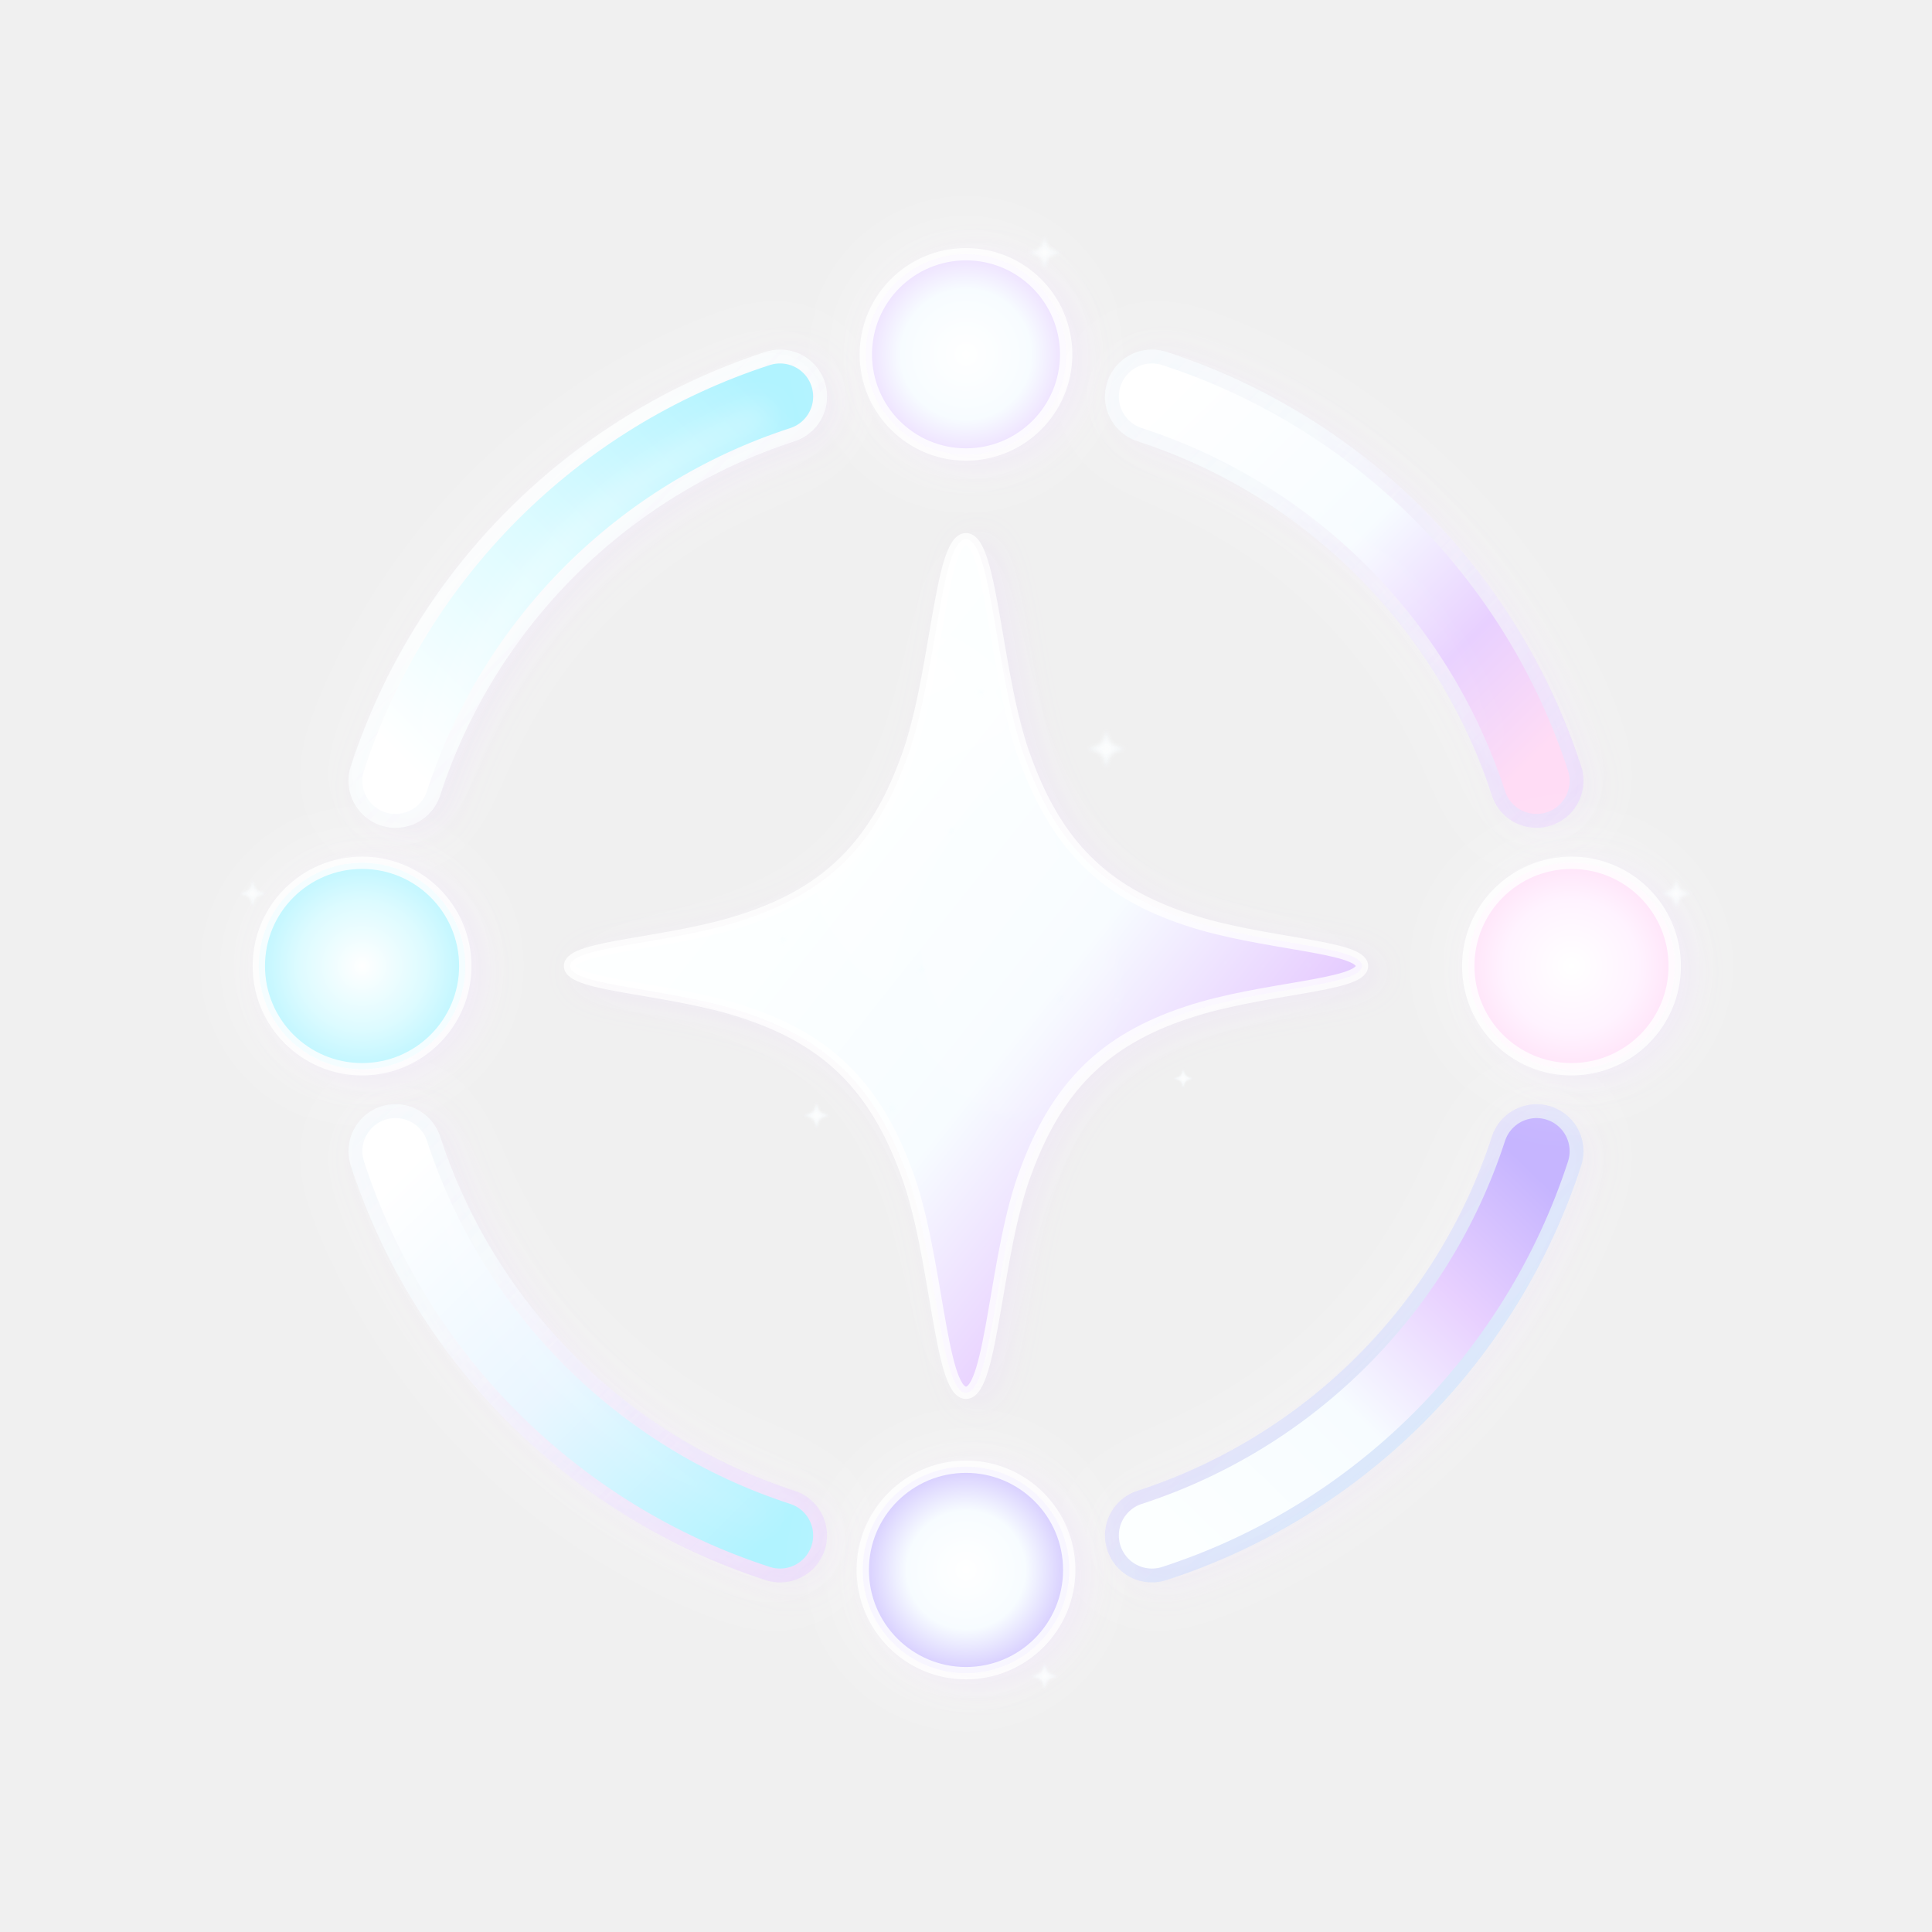
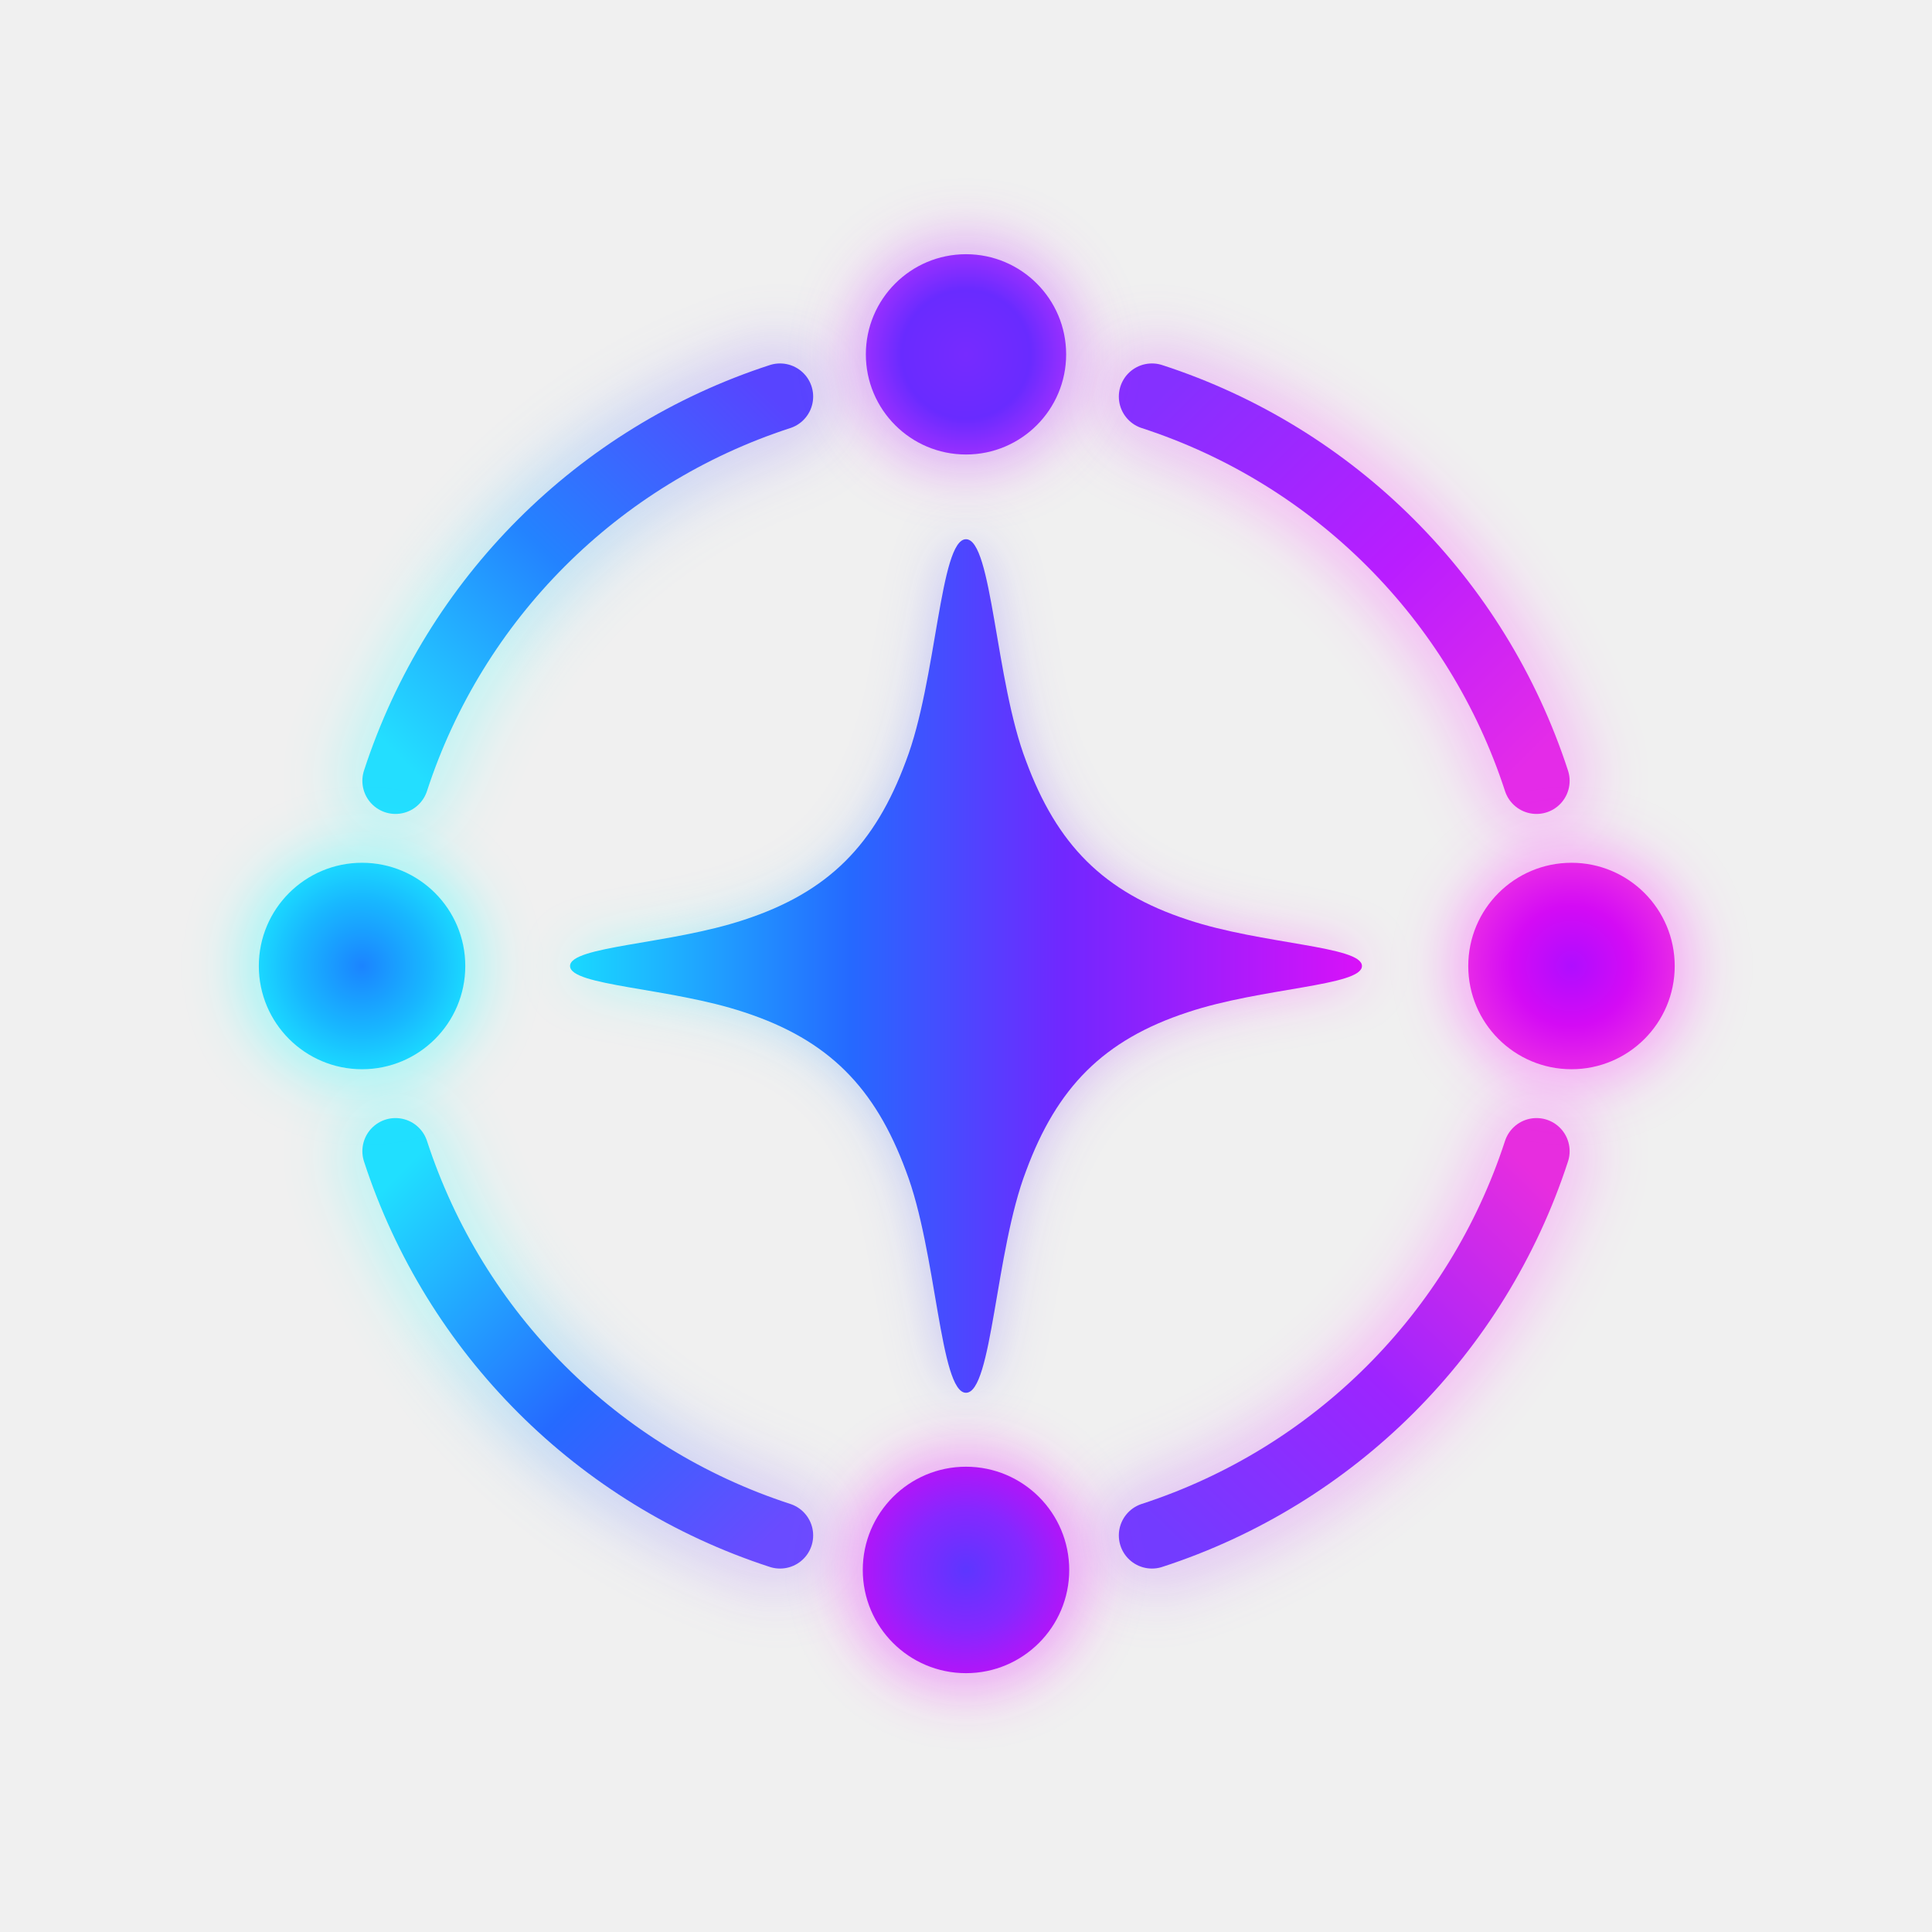
<svg xmlns="http://www.w3.org/2000/svg" width="1254" height="1254" viewBox="0 0 1254 1254" fill="none">
  <defs>
-     <radialGradient id="bgAura" cx="50%" cy="50%" r="58%">
-       <stop offset="0%" stop-color="#1C255B" stop-opacity="0.55" />
-       <stop offset="42%" stop-color="#0A122D" stop-opacity="0.32" />
-       <stop offset="100%" stop-color="#05060A" stop-opacity="0" />
-     </radialGradient>
-     <linearGradient id="gradStar" x1="396" y1="452" x2="858" y2="820" gradientUnits="userSpaceOnUse">
-       <stop offset="0%" stop-color="#FFFFFF" />
-       <stop offset="30%" stop-color="#FCFFFF" />
-       <stop offset="58%" stop-color="#F7FCFF" />
-       <stop offset="80%" stop-color="#E8D0FF" />
-       <stop offset="100%" stop-color="#C6B5FF" />
+     <linearGradient id="gradStar" x1="360" y1="627" x2="894" y2="627" gradientUnits="userSpaceOnUse">
+       <stop offset="0" stop-color="#19DFFF" />
+       <stop offset="0.36" stop-color="#2569FF" />
+       <stop offset="0.62" stop-color="#7127FF" />
+       <stop offset="1" stop-color="#DE10F8" />
    </linearGradient>
-     <radialGradient id="gradStarGlow" cx="50%" cy="50%" r="66%">
-       <stop offset="0%" stop-color="#FFFFFF" stop-opacity="0.95" />
-       <stop offset="42%" stop-color="#DDFBFF" stop-opacity="0.56" />
-       <stop offset="76%" stop-color="#C6B5FF" stop-opacity="0.26" />
-       <stop offset="100%" stop-color="#FFDCF5" stop-opacity="0" />
-     </radialGradient>
    <linearGradient id="gradArcTL" x1="278" y1="510" x2="514" y2="270" gradientUnits="userSpaceOnUse">
-       <stop offset="0%" stop-color="#FFFFFF" />
-       <stop offset="48%" stop-color="#DDFBFF" />
-       <stop offset="100%" stop-color="#B1F3FF" />
+       <stop offset="0" stop-color="#23DEFF" />
+       <stop offset="0.48" stop-color="#2383FF" />
+       <stop offset="1" stop-color="#5844FF" />
    </linearGradient>
    <linearGradient id="gradArcTR" x1="740" y1="270" x2="978" y2="510" gradientUnits="userSpaceOnUse">
-       <stop offset="0%" stop-color="#FFFFFF" />
-       <stop offset="46%" stop-color="#F7FCFF" />
-       <stop offset="75%" stop-color="#E8D0FF" />
-       <stop offset="100%" stop-color="#FFDCF5" />
+       <stop offset="0" stop-color="#8530FF" />
+       <stop offset="0.55" stop-color="#B91DFF" />
+       <stop offset="1" stop-color="#E42BE8" />
    </linearGradient>
    <linearGradient id="gradArcBR" x1="745" y1="984" x2="978" y2="744" gradientUnits="userSpaceOnUse">
-       <stop offset="0%" stop-color="#FCFFFF" />
-       <stop offset="42%" stop-color="#F7FCFF" />
-       <stop offset="72%" stop-color="#E8D0FF" />
-       <stop offset="100%" stop-color="#C6B5FF" />
+       <stop offset="0" stop-color="#733BFF" />
+       <stop offset="0.5" stop-color="#9D24FF" />
+       <stop offset="1" stop-color="#E72DDF" />
    </linearGradient>
    <linearGradient id="gradArcBL" x1="277" y1="744" x2="514" y2="984" gradientUnits="userSpaceOnUse">
-       <stop offset="0%" stop-color="#FFFFFF" />
-       <stop offset="50%" stop-color="#EAF6FF" />
-       <stop offset="100%" stop-color="#B1F3FF" />
+       <stop offset="0" stop-color="#20DFFF" />
+       <stop offset="0.55" stop-color="#256AFF" />
+       <stop offset="1" stop-color="#6A4BFF" />
    </linearGradient>
-     <linearGradient id="gradArcRim" x1="226" y1="219" x2="1046" y2="1032" gradientUnits="userSpaceOnUse">
-       <stop offset="0%" stop-color="#FFFFFF" stop-opacity="0.98" />
-       <stop offset="42%" stop-color="#F7FCFF" stop-opacity="0.82" />
-       <stop offset="70%" stop-color="#E8D0FF" stop-opacity="0.66" />
-       <stop offset="100%" stop-color="#B1F3FF" stop-opacity="0.72" />
-     </linearGradient>
-     <radialGradient id="gradCircleTop" cx="0" cy="0" r="1" gradientUnits="userSpaceOnUse" gradientTransform="translate(627 230) rotate(45) scale(78)">
-       <stop offset="0%" stop-color="#FFFFFF" />
-       <stop offset="54%" stop-color="#F7FCFF" />
-       <stop offset="100%" stop-color="#E8D0FF" />
+     <radialGradient id="gradCircleTop" cx="0" cy="0" r="1" gradientUnits="userSpaceOnUse" gradientTransform="translate(627 230) rotate(45) scale(76)">
+       <stop offset="0" stop-color="#762BFF" />
+       <stop offset="0.55" stop-color="#692BFF" />
+       <stop offset="1" stop-color="#AD31FF" />
    </radialGradient>
-     <radialGradient id="gradCircleLeft" cx="0" cy="0" r="1" gradientUnits="userSpaceOnUse" gradientTransform="translate(235 627) rotate(45) scale(80)">
-       <stop offset="0%" stop-color="#FFFFFF" />
-       <stop offset="52%" stop-color="#DDFBFF" />
-       <stop offset="100%" stop-color="#B1F3FF" />
+     <radialGradient id="gradCircleLeft" cx="0" cy="0" r="1" gradientUnits="userSpaceOnUse" gradientTransform="translate(235 627) rotate(45) scale(78)">
+       <stop offset="0" stop-color="#1B84FF" />
+       <stop offset="0.55" stop-color="#18B7FF" />
+       <stop offset="1" stop-color="#1CE6FF" />
    </radialGradient>
-     <radialGradient id="gradCircleRight" cx="0" cy="0" r="1" gradientUnits="userSpaceOnUse" gradientTransform="translate(1020 627) rotate(45) scale(80)">
-       <stop offset="0%" stop-color="#FFFFFF" />
-       <stop offset="54%" stop-color="#FFF3FF" />
-       <stop offset="100%" stop-color="#FFDCF5" />
+     <radialGradient id="gradCircleRight" cx="0" cy="0" r="1" gradientUnits="userSpaceOnUse" gradientTransform="translate(1020 627) rotate(45) scale(78)">
+       <stop offset="0" stop-color="#B00DFF" />
+       <stop offset="0.5" stop-color="#D40BF5" />
+       <stop offset="1" stop-color="#EE34E2" />
    </radialGradient>
-     <radialGradient id="gradCircleBottom" cx="0" cy="0" r="1" gradientUnits="userSpaceOnUse" gradientTransform="translate(627 1019) rotate(45) scale(80)">
-       <stop offset="0%" stop-color="#FFFFFF" />
-       <stop offset="48%" stop-color="#F7FCFF" />
-       <stop offset="100%" stop-color="#C6B5FF" />
+     <radialGradient id="gradCircleBottom" cx="0" cy="0" r="1" gradientUnits="userSpaceOnUse" gradientTransform="translate(627 1019) rotate(45) scale(78)">
+       <stop offset="0" stop-color="#5D36FF" />
+       <stop offset="0.5" stop-color="#8528FF" />
+       <stop offset="1" stop-color="#C20EF6" />
    </radialGradient>
-     <linearGradient id="starGloss" x1="510" y1="410" x2="660" y2="725" gradientUnits="userSpaceOnUse">
-       <stop offset="0%" stop-color="#FFFFFF" stop-opacity="0.96" />
-       <stop offset="44%" stop-color="#FFFFFF" stop-opacity="0.36" />
-       <stop offset="100%" stop-color="#FFFFFF" stop-opacity="0" />
-     </linearGradient>
-     <linearGradient id="orbitGloss" x1="308" y1="309" x2="894" y2="889" gradientUnits="userSpaceOnUse">
-       <stop offset="0%" stop-color="#FFFFFF" stop-opacity="0.90" />
-       <stop offset="36%" stop-color="#FFFFFF" stop-opacity="0.34" />
-       <stop offset="100%" stop-color="#FFFFFF" stop-opacity="0" />
-     </linearGradient>
-     <filter id="glowSoft" x="-65%" y="-65%" width="230%" height="230%" color-interpolation-filters="sRGB">
-       <feGaussianBlur stdDeviation="18" result="blur" />
-       <feColorMatrix in="blur" type="matrix" values="0.96 0 0 0 0.72  0 1.08 0 0 0.88  0 0 1.24 0 1  0 0 0 .72 0" result="coloredBlur" />
+     <filter id="glowSoft" x="-60%" y="-60%" width="220%" height="220%" color-interpolation-filters="sRGB">
+       <feGaussianBlur stdDeviation="17" result="blur" />
+       <feColorMatrix in="blur" type="matrix" values="1.35 0 0 0 0  0 1.35 0 0 0  0 0 1.35 0 0  0 0 0 .8 0" result="coloredBlur" />
      <feMerge>
        <feMergeNode in="coloredBlur" />
      </feMerge>
    </filter>
-     <filter id="glowArc" x="-65%" y="-65%" width="230%" height="230%" color-interpolation-filters="sRGB">
-       <feGaussianBlur stdDeviation="22" result="blur" />
-       <feColorMatrix in="blur" type="matrix" values="0.85 0 0 0 0.45  0 1.05 0 0 0.82  0 0 1.25 0 1  0 0 0 .74 0" />
+     <filter id="glowArc" x="-60%" y="-60%" width="220%" height="220%" color-interpolation-filters="sRGB">
+       <feGaussianBlur stdDeviation="19" result="blur" />
+       <feColorMatrix in="blur" type="matrix" values="1.6 0 0 0 0  0 1.45 0 0 0  0 0 1.65 0 0  0 0 0 .7 0" />
    </filter>
-     <filter id="dropPearl" x="-35%" y="-35%" width="170%" height="170%" color-interpolation-filters="sRGB">
-       <feDropShadow dx="0" dy="10" stdDeviation="12" flood-color="#1C255B" flood-opacity="0.55" />
-       <feDropShadow dx="-8" dy="-5" stdDeviation="11" flood-color="#B1F3FF" flood-opacity="0.28" />
-       <feDropShadow dx="8" dy="4" stdDeviation="10" flood-color="#E8D0FF" flood-opacity="0.22" />
-     </filter>
-     <filter id="glossBlur" x="-40%" y="-40%" width="180%" height="180%">
-       <feGaussianBlur stdDeviation="9" />
-     </filter>
-     <filter id="microBlur" x="-20%" y="-20%" width="140%" height="140%">
-       <feGaussianBlur stdDeviation="1.2" />
-     </filter>
-     <pattern id="microSparkles" width="92" height="92" patternUnits="userSpaceOnUse" patternTransform="rotate(12)">
-       <circle cx="16" cy="24" r="1.5" fill="#FFFFFF" fill-opacity="0.34" />
-       <circle cx="41" cy="68" r="1.1" fill="#FFFFFF" fill-opacity="0.18" />
-       <circle cx="72" cy="31" r="1.7" fill="#DDFBFF" fill-opacity="0.36" />
-       <circle cx="59" cy="12" r="0.9" fill="#FFF3FF" fill-opacity="0.24" />
-       <circle cx="12" cy="75" r="1.0" fill="#FFFFFF" fill-opacity="0.16" />
-       <circle cx="80" cy="78" r="1.2" fill="#FFFFFF" fill-opacity="0.20" />
-     </pattern>
-     <radialGradient id="sparkleGrad" cx="50%" cy="50%" r="60%">
-       <stop offset="0%" stop-color="#FFFFFF" stop-opacity="1" />
-       <stop offset="64%" stop-color="#F7FCFF" stop-opacity="0.78" />
-       <stop offset="100%" stop-color="#E8D0FF" stop-opacity="0" />
-     </radialGradient>
-     <g id="spark4">
-       <path d="M0,-11 C2.2,-2.4 2.2,-2.4 11,0 C2.2,2.4 2.2,2.4 0,11 C-2.2,2.4 -2.2,2.4 -11,0 C-2.2,-2.4 -2.2,-2.4 0,-11 Z" fill="url(#sparkleGrad)" />
-     </g>
-     <clipPath id="clipStar">
-       <path d="M 627 350                C 644 350 646 442 666 494                C 686 548 716 579 771 597                C 819 613 884 614 884 627                C 884 640 819 641 771 657                C 716 675 686 706 666 760                C 646 812 644 904 627 904                C 610 904 608 812 588 760                C 568 706 538 675 483 657                C 435 641 370 640 370 627                C 370 614 435 613 483 597                C 538 579 568 548 588 494                C 608 442 610 350 627 350 Z" />
-     </clipPath>
  </defs>
  <g stroke-linecap="round" stroke-linejoin="round">
-     <path d="M 506.3 257.4 A 389 389 0 0 0 256.7 506.8" stroke="url(#gradArcTL)" stroke-width="84" opacity="0.34" filter="url(#glowArc)" />
-     <path d="M 747.7 257.4 A 389 389 0 0 1 997.3 506.8" stroke="url(#gradArcTR)" stroke-width="84" opacity="0.34" filter="url(#glowArc)" />
-     <path d="M 997.3 747.2 A 389 389 0 0 1 747.7 996.6" stroke="url(#gradArcBR)" stroke-width="84" opacity="0.34" filter="url(#glowArc)" />
-     <path d="M 256.7 747.2 A 389 389 0 0 0 506.3 996.6" stroke="url(#gradArcBL)" stroke-width="84" opacity="0.34" filter="url(#glowArc)" />
-   </g>
-   <g stroke="url(#gradArcRim)" stroke-width="61" stroke-linecap="round" stroke-linejoin="round" opacity="0.86" filter="url(#dropPearl)">
-     <path d="M 506.3 257.4 A 389 389 0 0 0 256.7 506.8" />
-     <path d="M 747.7 257.4 A 389 389 0 0 1 997.3 506.8" />
-     <path d="M 997.3 747.2 A 389 389 0 0 1 747.7 996.6" />
-     <path d="M 256.7 747.2 A 389 389 0 0 0 506.3 996.6" />
+     <path d="M 506.3 257.4 A 389 389 0 0 0 256.7 506.8" stroke="url(#gradArcTL)" stroke-width="72" opacity="0.38" filter="url(#glowArc)" />
+     <path d="M 747.7 257.4 A 389 389 0 0 1 997.3 506.8" stroke="url(#gradArcTR)" stroke-width="72" opacity="0.38" filter="url(#glowArc)" />
+     <path d="M 997.3 747.2 A 389 389 0 0 1 747.7 996.6" stroke="url(#gradArcBR)" stroke-width="72" opacity="0.38" filter="url(#glowArc)" />
+     <path d="M 256.7 747.2 A 389 389 0 0 0 506.3 996.6" stroke="url(#gradArcBL)" stroke-width="72" opacity="0.38" filter="url(#glowArc)" />
  </g>
  <g stroke-width="43" stroke-linecap="round" stroke-linejoin="round">
    <path d="M 506.3 257.4 A 389 389 0 0 0 256.7 506.8" stroke="url(#gradArcTL)" />
    <path d="M 747.7 257.4 A 389 389 0 0 1 997.3 506.8" stroke="url(#gradArcTR)" />
    <path d="M 997.3 747.2 A 389 389 0 0 1 747.7 996.6" stroke="url(#gradArcBR)" />
    <path d="M 256.7 747.2 A 389 389 0 0 0 506.3 996.6" stroke="url(#gradArcBL)" />
  </g>
-   <g stroke="url(#orbitGloss)" stroke-width="12" stroke-linecap="round" stroke-linejoin="round" opacity="0.54" filter="url(#glossBlur)">
-     <path d="M 494 270 A 389 389 0 0 0 281 480" />
-     <path d="M 760 270 A 389 389 0 0 1 965 480" />
-     <path d="M 281 774 A 389 389 0 0 0 494 984" />
-   </g>
-   <circle cx="627" cy="230" r="82" fill="url(#gradCircleTop)" opacity="0.48" filter="url(#glowSoft)" />
-   <circle cx="235" cy="627" r="84" fill="url(#gradCircleLeft)" opacity="0.48" filter="url(#glowSoft)" />
-   <circle cx="1020" cy="627" r="84" fill="url(#gradCircleRight)" opacity="0.48" filter="url(#glowSoft)" />
-   <circle cx="627" cy="1019" r="84" fill="url(#gradCircleBottom)" opacity="0.48" filter="url(#glowSoft)" />
-   <g stroke="#FFFFFF" stroke-width="8" stroke-opacity="0.82" filter="url(#dropPearl)">
+   <circle cx="627" cy="230" r="78" fill="url(#gradCircleTop)" opacity="0.43" filter="url(#glowSoft)" />
+   <circle cx="235" cy="627" r="80" fill="url(#gradCircleLeft)" opacity="0.43" filter="url(#glowSoft)" />
+   <circle cx="1020" cy="627" r="80" fill="url(#gradCircleRight)" opacity="0.43" filter="url(#glowSoft)" />
+   <circle cx="627" cy="1019" r="80" fill="url(#gradCircleBottom)" opacity="0.43" filter="url(#glowSoft)" />
+   <g>
    <circle cx="627" cy="230" r="65" fill="url(#gradCircleTop)" />
    <circle cx="235" cy="627" r="67" fill="url(#gradCircleLeft)" />
    <circle cx="1020" cy="627" r="67" fill="url(#gradCircleRight)" />
    <circle cx="627" cy="1019" r="67" fill="url(#gradCircleBottom)" />
  </g>
-   <g opacity="0.86">
-     <g transform="translate(678 164) scale(1.0)" filter="url(#microBlur)">
-       <use href="#spark4" />
-     </g>
-     <g transform="translate(164 580) scale(0.8)" filter="url(#microBlur)">
-       <use href="#spark4" />
-     </g>
-     <g transform="translate(1088 580) scale(0.9)" filter="url(#microBlur)">
-       <use href="#spark4" />
-     </g>
-     <g transform="translate(678 1088) scale(0.8)" filter="url(#microBlur)">
-       <use href="#spark4" />
-     </g>
-   </g>
-   <path d="M 627 350            C 644 350 646 442 666 494            C 686 548 716 579 771 597            C 819 613 884 614 884 627            C 884 640 819 641 771 657            C 716 675 686 706 666 760            C 646 812 644 904 627 904            C 610 904 608 812 588 760            C 568 706 538 675 483 657            C 435 641 370 640 370 627            C 370 614 435 613 483 597            C 538 579 568 548 588 494            C 608 442 610 350 627 350 Z" fill="url(#gradStarGlow)" opacity="0.62" filter="url(#glowSoft)" />
-   <path d="M 627 350            C 644 350 646 442 666 494            C 686 548 716 579 771 597            C 819 613 884 614 884 627            C 884 640 819 641 771 657            C 716 675 686 706 666 760            C 646 812 644 904 627 904            C 610 904 608 812 588 760            C 568 706 538 675 483 657            C 435 641 370 640 370 627            C 370 614 435 613 483 597            C 538 579 568 548 588 494            C 608 442 610 350 627 350 Z" fill="url(#gradStar)" stroke="#FFFFFF" stroke-opacity="0.78" stroke-width="8" stroke-linejoin="round" filter="url(#dropPearl)" />
-   <g clip-path="url(#clipStar)">
-     <path d="M 511 428 C572 386 648 411 681 487 C626 511 591 564 576 650 C519 602 495 505 511 428 Z" fill="url(#starGloss)" opacity="0.76" filter="url(#glossBlur)" />
-     <ellipse cx="643" cy="589" rx="88" ry="138" fill="#FFFFFF" opacity="0.12" filter="url(#glowSoft)" />
-     <rect x="368" y="348" width="520" height="558" fill="url(#microSparkles)" opacity="0.30" filter="url(#microBlur)" />
-   </g>
-   <g opacity="0.92">
-     <g transform="translate(718 486) scale(1.15)" filter="url(#microBlur)">
-       <use href="#spark4" />
-     </g>
-     <g transform="translate(530 724) scale(0.78)" filter="url(#microBlur)">
-       <use href="#spark4" />
-     </g>
-     <g transform="translate(768 700) scale(0.58)" filter="url(#microBlur)">
-       <use href="#spark4" />
-     </g>
-   </g>
+   <path d="M 627 350            C 644 350 646 442 666 494            C 686 548 716 579 771 597            C 819 613 884 614 884 627            C 884 640 819 641 771 657            C 716 675 686 706 666 760            C 646 812 644 904 627 904            C 610 904 608 812 588 760            C 568 706 538 675 483 657            C 435 641 370 640 370 627            C 370 614 435 613 483 597            C 538 579 568 548 588 494            C 608 442 610 350 627 350 Z" fill="url(#gradStar)" opacity="0.42" filter="url(#glowSoft)" />
+   <path d="M 627 350            C 644 350 646 442 666 494            C 686 548 716 579 771 597            C 819 613 884 614 884 627            C 884 640 819 641 771 657            C 716 675 686 706 666 760            C 646 812 644 904 627 904            C 610 904 608 812 588 760            C 568 706 538 675 483 657            C 435 641 370 640 370 627            C 370 614 435 613 483 597            C 538 579 568 548 588 494            C 608 442 610 350 627 350 Z" fill="url(#gradStar)" />
</svg>
